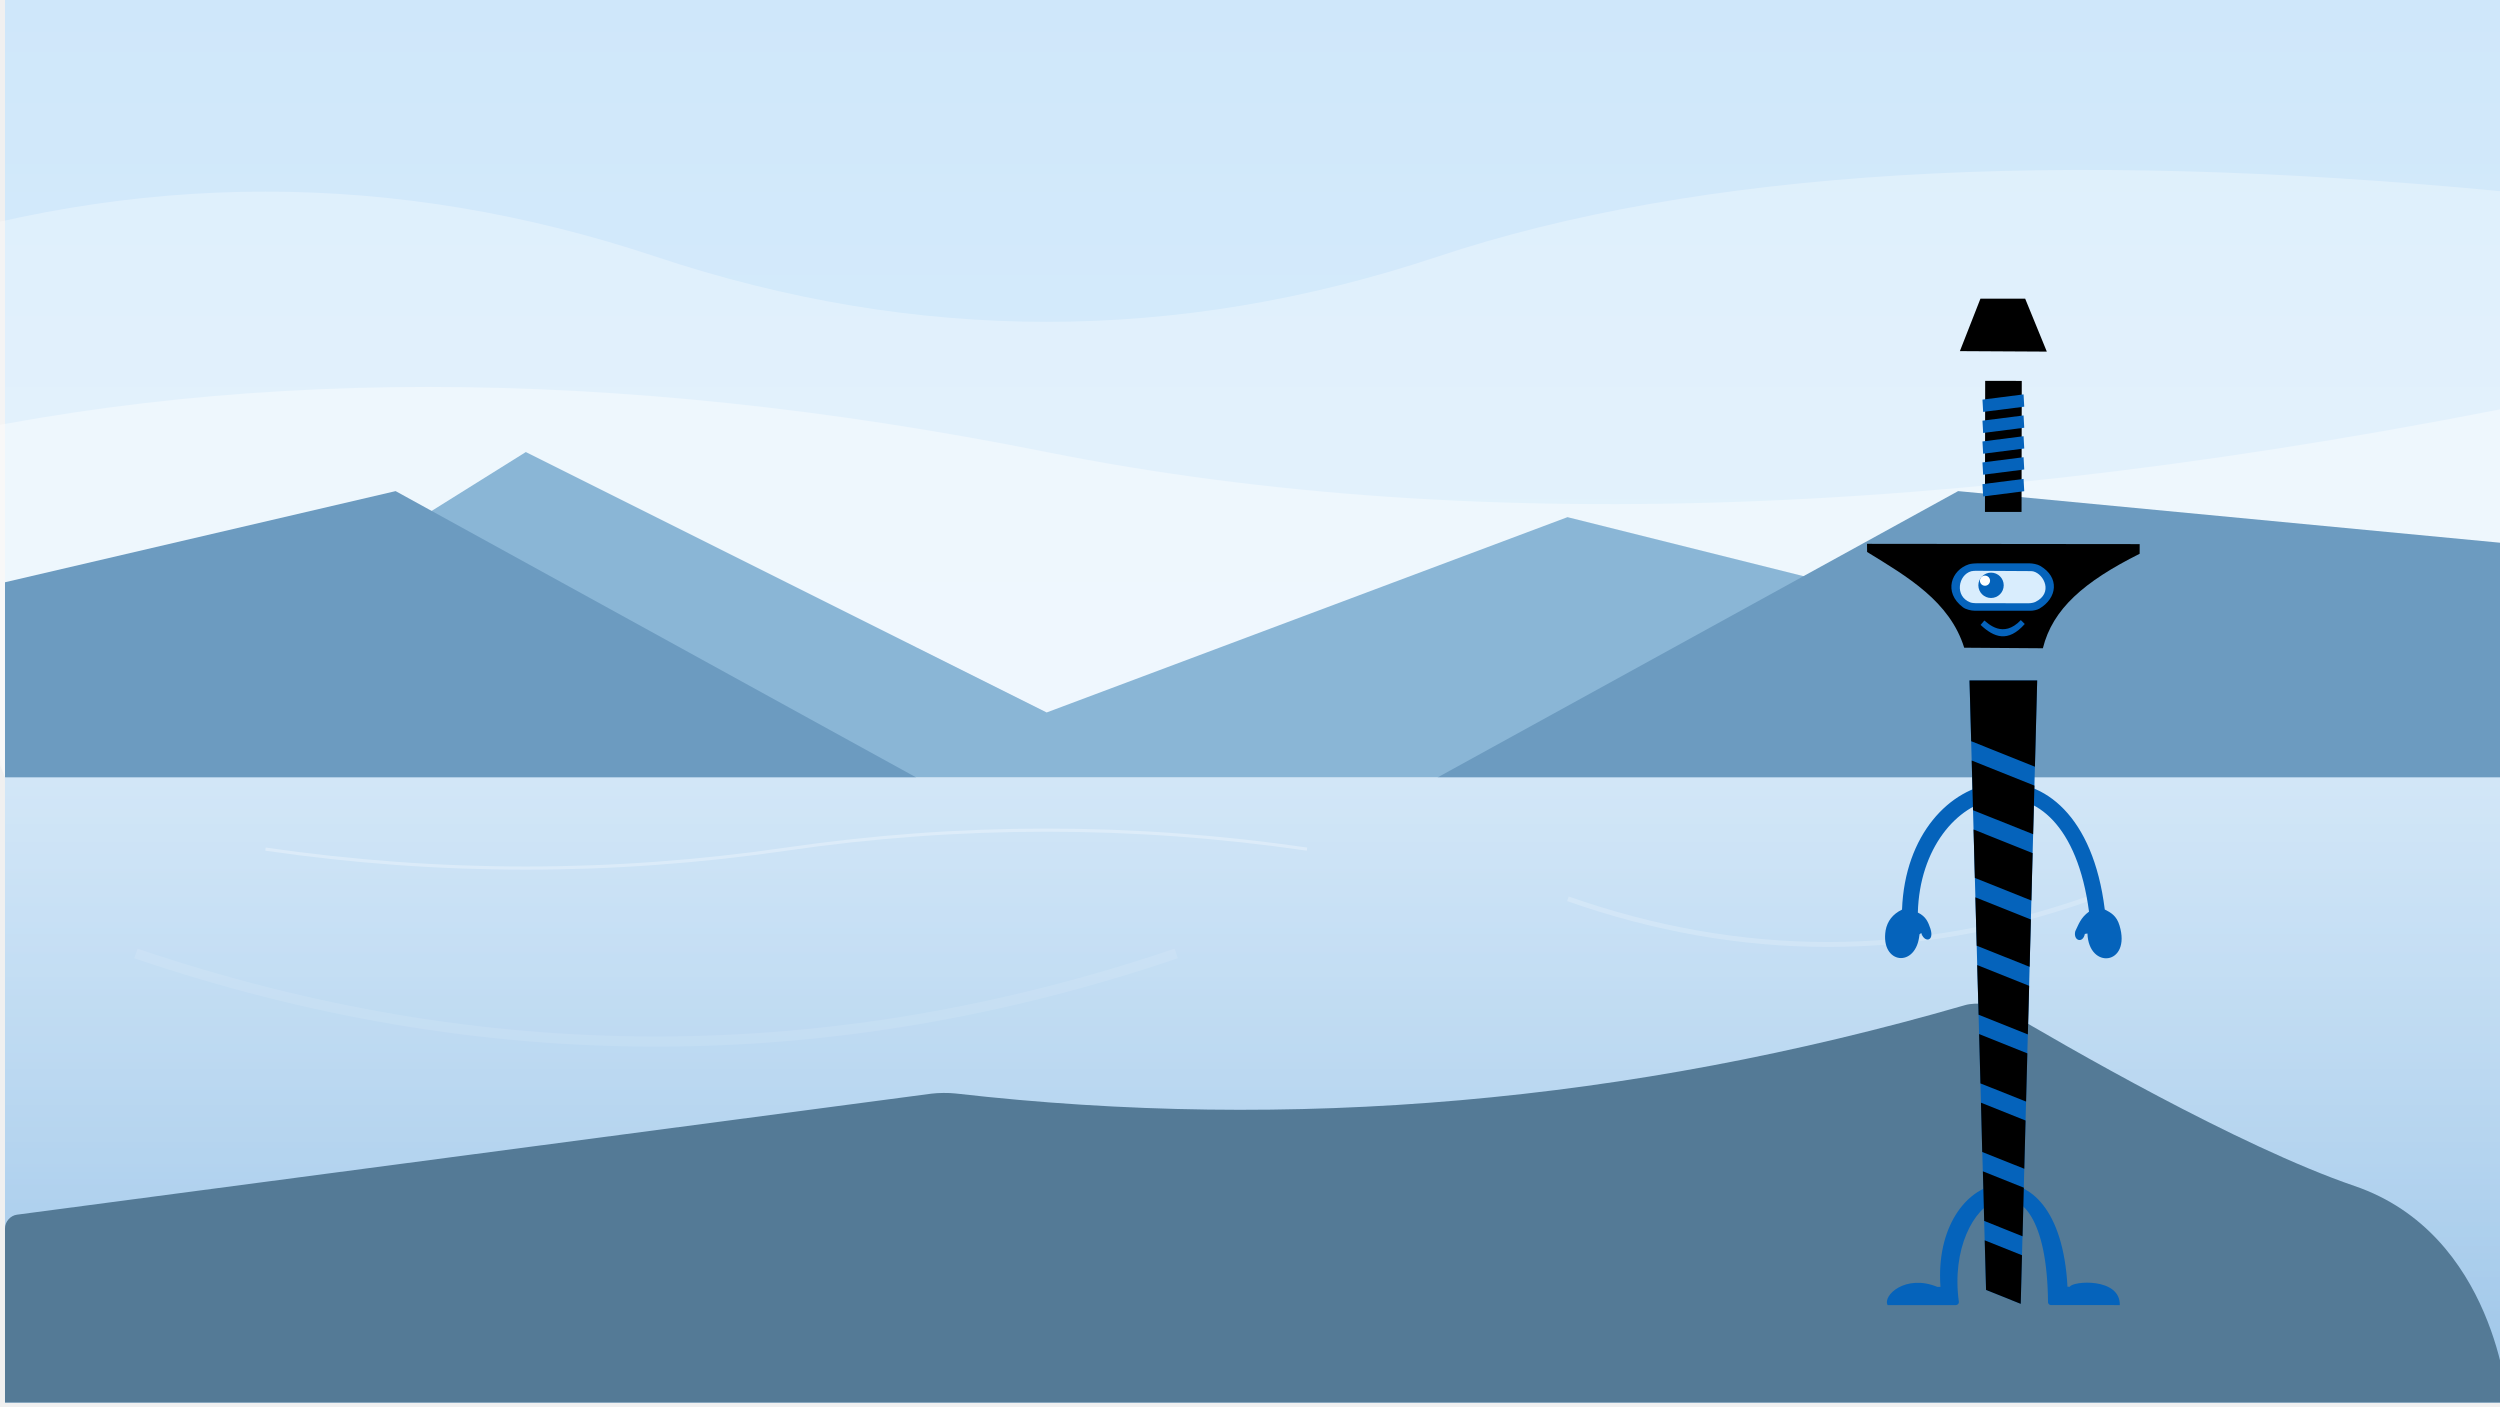
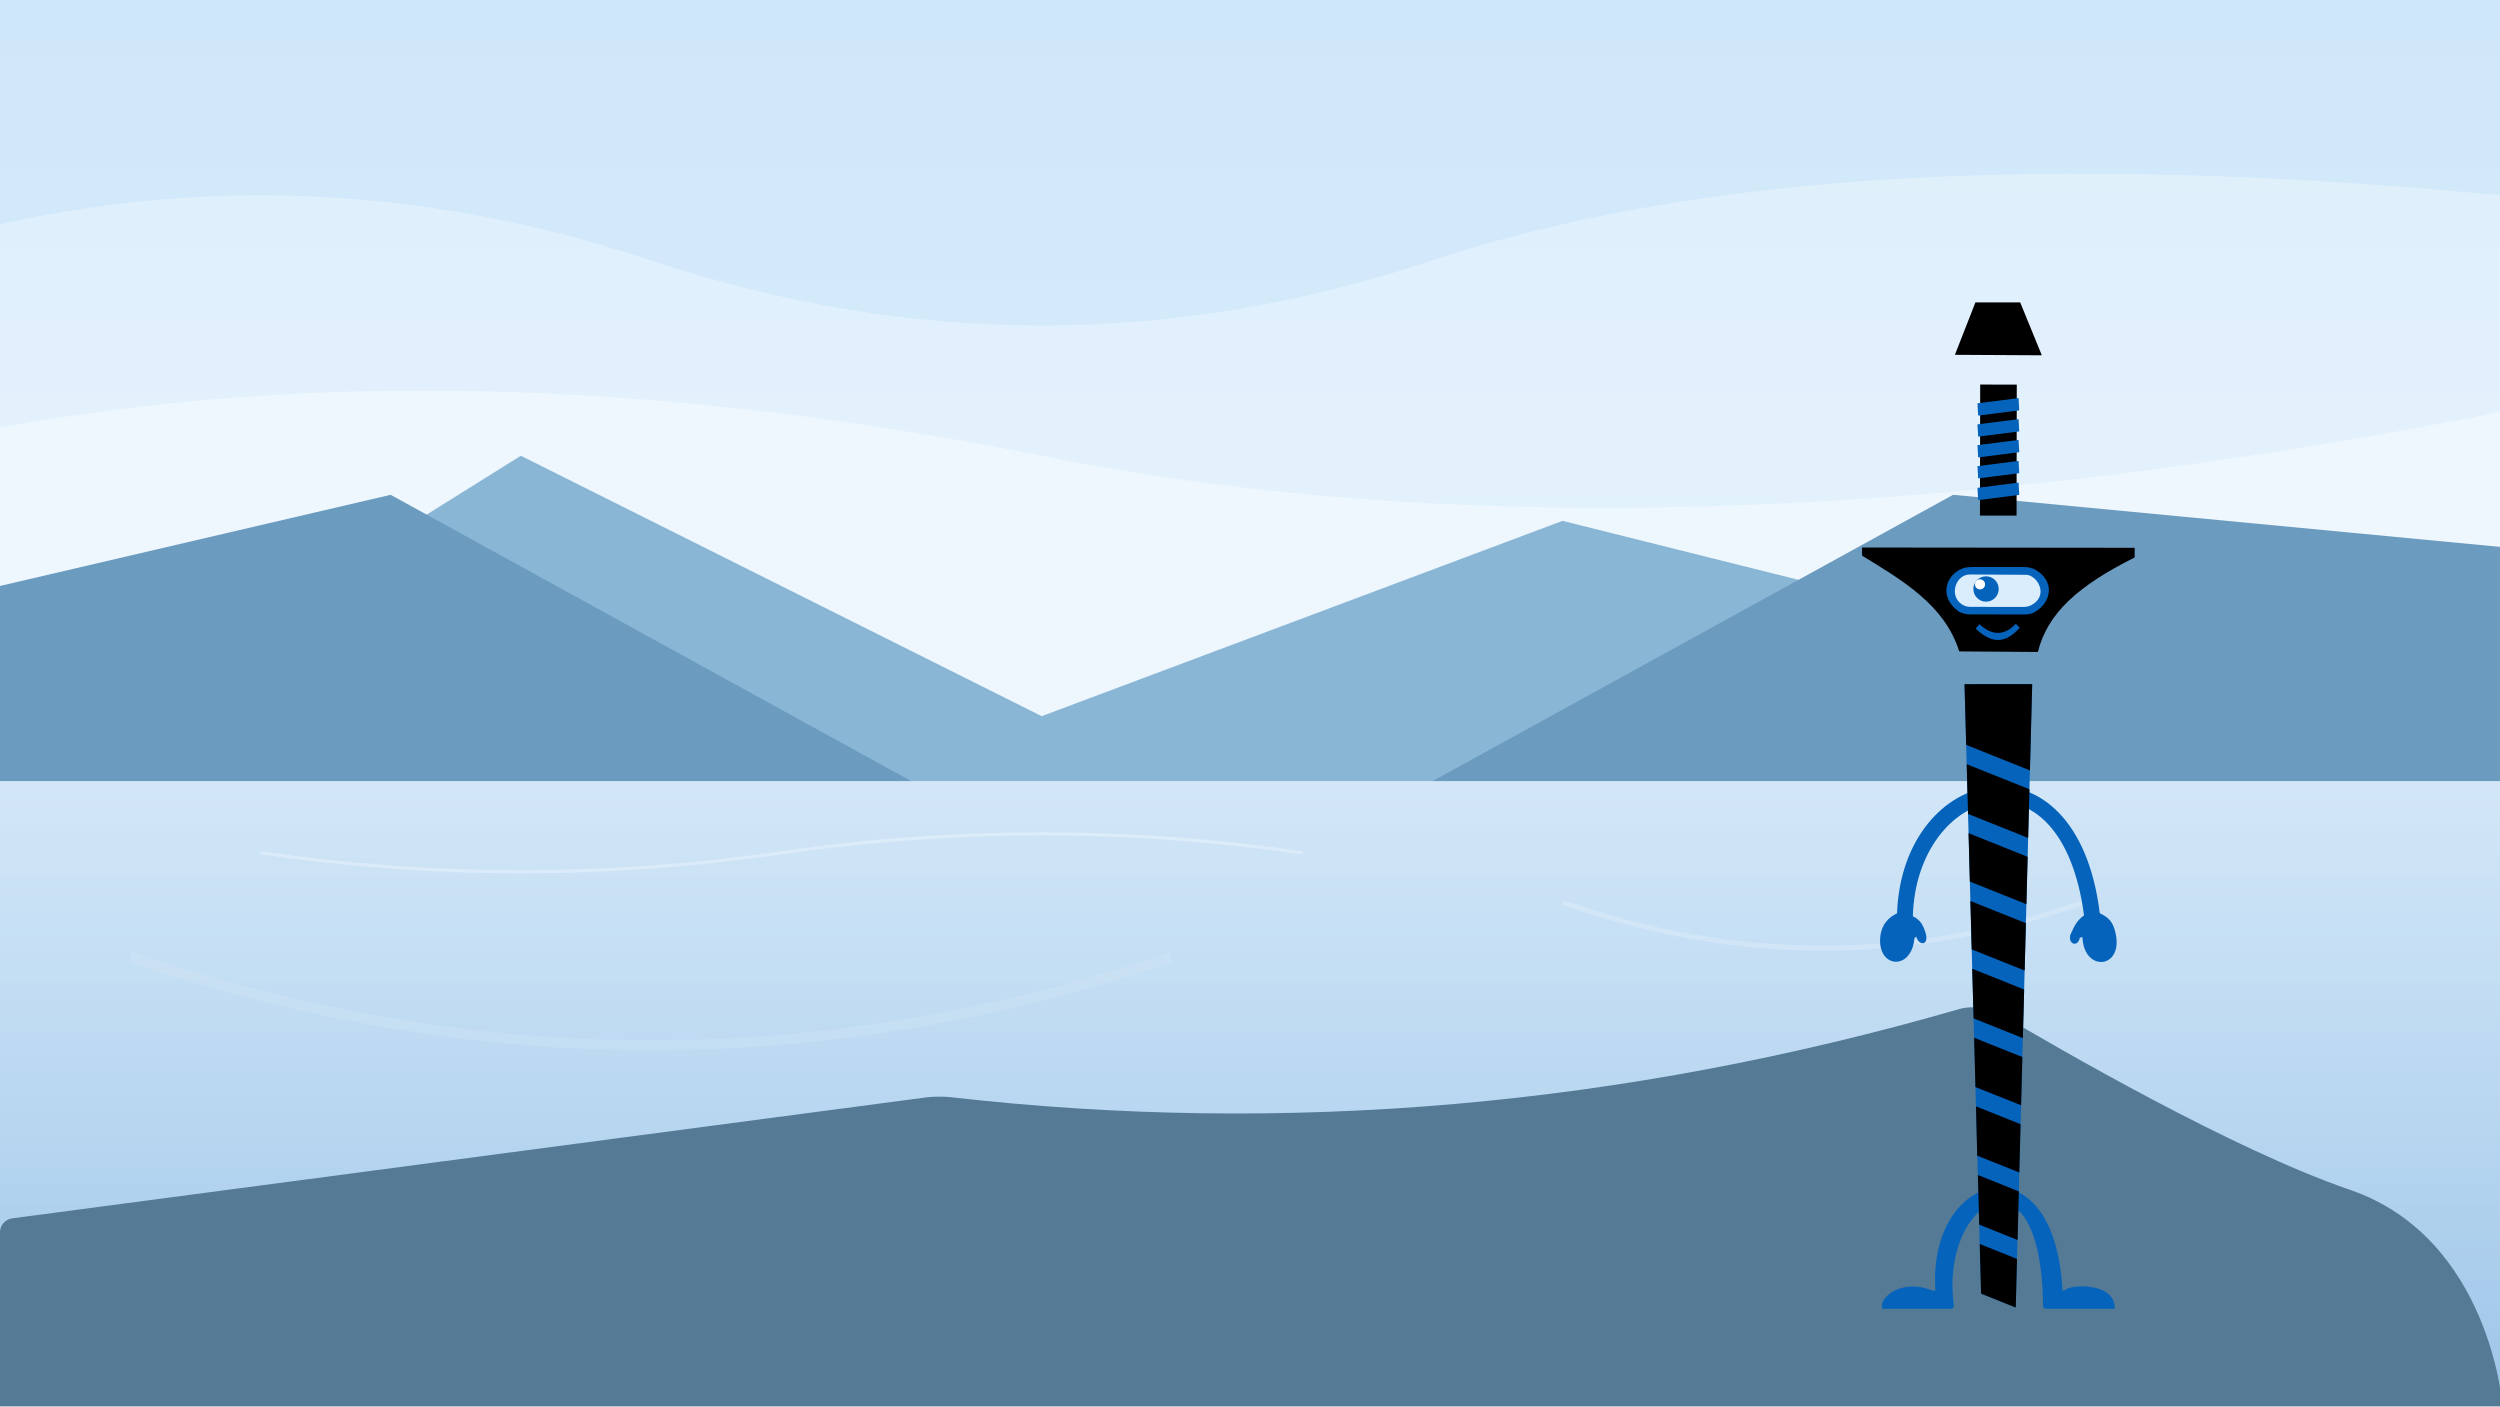
<svg xmlns="http://www.w3.org/2000/svg" width="1920" height="1080" viewBox="0 0 508 285.75" version="1.1" id="svg1" xml:space="preserve">
  <defs id="defs1">
-     <linearGradient id="skyGradient" x1="0" y1="0" x2="0" y2="1073.313" gradientTransform="scale(1.788854,0.559017)" gradientUnits="userSpaceOnUse">
+     <linearGradient id="skyGradient" x1="0" y1="0" x2="0" y2="1073.313" gradientTransform="matrix(1.788854,0,0,0.559017,-3.832765,2.832602)" gradientUnits="userSpaceOnUse">
      <stop offset="0%" style="stop-color:#cfe7fa;stop-opacity:1" id="stop1" />
      <stop offset="100%" style="stop-color:#daeefc;stop-opacity:1" id="stop2" />
    </linearGradient>
-     <linearGradient id="waterGradient" x1="0" y1="1200" x2="0" y2="2160" gradientTransform="scale(2,0.5)" gradientUnits="userSpaceOnUse">
+     <linearGradient id="waterGradient" x1="0" y1="1200" x2="0" y2="2160" gradientTransform="matrix(2,0,0,0.5,-3.832765,2.832602)" gradientUnits="userSpaceOnUse">
      <stop offset="0%" style="stop-color:#b4d6f2;stop-opacity:1" id="stop3" />
      <stop offset="100%" style="stop-color:#9dc5e8;stop-opacity:1" id="stop4" />
    </linearGradient>
-     <linearGradient id="mist" x1="0" y1="1200" x2="0" y2="2160" gradientTransform="scale(2,0.5)" gradientUnits="userSpaceOnUse">
+     <linearGradient id="mist" x1="0" y1="1200" x2="0" y2="2160" gradientTransform="matrix(2,0,0,0.5,-3.832765,2.832602)" gradientUnits="userSpaceOnUse">
      <stop offset="0%" style="stop-color:#ffffff;stop-opacity:0.4" id="stop5" />
      <stop offset="100%" style="stop-color:#ffffff;stop-opacity:0" id="stop6" />
    </linearGradient>
  </defs>
  <g id="layer1" transform="translate(26.45872,75.74964)">
    <g id="g1" transform="matrix(0.2645833,0,0,0.2645833,-25.44444,-76.498)" style="display:inline">
-       <rect x="0" y="0" width="1920" height="600" fill="url(#skyGradient)" id="rect6" style="fill:url(#skyGradient)" />
-       <path d="m -100,200 q 300,-100 600,0 300,100 600,0 300,-100 820,-50 V 600 H 0 Z" fill="#ffffff" fill-opacity="0.3" id="path6" />
-       <path d="m -100,350 q 400,-100 900,0 500,100 1200,-50 V 600 H 0 Z" fill="#ffffff" fill-opacity="0.4" id="path7" />
-       <path d="m 0,600 400,-250 400,200 400,-150 400,100 320,-50 v 150 z" fill="#8ab6d6" id="path8" />
-       <path d="M 0,600 V 450 l 300,-70 400,220 z" fill="#6c9bc0" id="path9" />
-       <path d="M 1920,600 V 420 l -420,-40 -400,220 z" fill="#6c9bc0" id="path10" />
-       <rect x="0" y="600" width="1920" height="480" fill="url(#waterGradient)" id="rect10" style="fill:url(#waterGradient)" />
-       <path d="m 0,600 h 1920 v 480 H 0 Z" fill="url(#mist)" id="path11" style="fill:url(#mist)" />
-       <path d="m 200.065,654.95 q 199.967,29.143 399.935,0 199.967,-29.143 399.935,0" fill="none" stroke="#ffffff" stroke-width="2.414" stroke-opacity="0.3" id="path12" />
-       <path d="m 1200.328,693.114 q 199.672,70.125 399.343,0" fill="none" stroke="#ffffff" stroke-width="3.742" stroke-opacity="0.2" id="path13" />
-       <path d="m 100.536,735.114 q 399.464,135.272 798.928,0" fill="none" stroke="#ffffff" stroke-width="7.797" stroke-opacity="0.1" id="path14" />
-       <path d="m 1922,1080 c 0,0 -9.384,-129.335 -117.494,-166.318 -89.259,-30.534 -223.987,-108.591 -268.257,-134.885 -8.12,-4.823 -22.001,-6.605 -31.074,-3.981 -258.405,74.737 -516.809,97.336 -775.214,67.797 -5.088,-0.582 -13.326,-0.53 -18.403,0.142 C 477.436,873.739 243.314,904.723 9.193,935.707 4.116,936.378 0,941.075 0,946.196 V 1080 Z" fill="#547a96" id="path15" style="stroke-width:1.545" />
-       <g id="g3" transform="matrix(3.864309,0,0,3.864309,1148.309,232.2261)" style="display:inline">
+       <rect x="-3.833" y="2.833" width="1920" height="600" fill="url(#skyGradient)" id="rect6" style="fill:url(#skyGradient)" />
+       <path d="m -103.833,202.833 q 300,-100 600,0 300,100 600,0 300,-100 820,-50 v 450 H -3.833 Z" fill="#ffffff" fill-opacity="0.3" id="path6" />
+       <path d="m -103.833,352.833 q 400,-100 900,0 500,100 1200,-50 v 300 H -3.833 Z" fill="#ffffff" fill-opacity="0.4" id="path7" />
+       <path d="m -3.833,602.833 400,-250 400,200 400,-150 400,100 320,-50 v 150 z" fill="#8ab6d6" id="path8" />
+       <path d="m -3.833,602.833 v -150 l 300,-70 400,220 z" fill="#6c9bc0" id="path9" />
+       <path d="m 1916.167,602.833 v -180 l -420,-40 -400,220 z" fill="#6c9bc0" id="path10" />
+       <rect x="-3.833" y="602.833" width="1920" height="480" fill="url(#waterGradient)" id="rect10" style="fill:url(#waterGradient)" />
+       <path d="M -3.833,602.833 H 1916.167 V 1082.833 H -3.833 Z" fill="url(#mist)" id="path11" style="fill:url(#mist)" />
+       <path d="m 196.233,657.782 q 199.967,29.143 399.935,0 199.967,-29.143 399.935,0" fill="none" stroke="#ffffff" stroke-width="2.414" stroke-opacity="0.3" id="path12" />
+       <path d="m 1196.496,695.947 q 199.672,70.125 399.343,0" fill="none" stroke="#ffffff" stroke-width="3.742" stroke-opacity="0.2" id="path13" />
+       <path d="m 96.703,737.947 q 399.464,135.272 798.928,0" fill="none" stroke="#ffffff" stroke-width="7.797" stroke-opacity="0.1" id="path14" />
+       <path d="m 1922,1080 c 0,0 -9.384,-129.335 -117.494,-166.318 -89.259,-30.534 -223.987,-108.591 -268.257,-134.885 -8.12,-4.823 -22.001,-6.605 -31.074,-3.981 -258.405,74.737 -516.809,97.336 -775.214,67.797 -5.088,-0.582 -13.326,-0.53 -18.403,0.142 C 477.436,873.739 243.314,904.723 9.193,935.707 4.116,936.378 0,941.075 0,946.196 V 1080 Z" fill="#547a96" id="path15" style="stroke-width:1.545" transform="translate(-3.832765,2.832602)" />
+       <g id="g3" transform="matrix(3.864309,0,0,3.864309,1144.476,235.0587)" style="display:inline">
        <path style="display:inline;fill:#0563bb;stroke-width:0.798" d="m 109.524,200.011 c -0.497,0.022 -0.698,-0.445 -0.649,-0.618 -0.29,-33.131 -20.638,-20.907 -17.712,0 -0.006,0.351 -0.217,0.566 -0.591,0.63 l -13.569,-0.004 c -1.046,-1.928 3.585,-6.226 9.878,-3.624 h 0.621 c -1.71,-23.602 23.653,-30.698 25.243,-0.025 l 0.485,-0.012 c 0.503,-1.14 10.04,-1.875 9.913,3.657 z" id="path3" />
        <path style="display:inline;fill:#0563bb;fill-opacity:1;stroke-width:0.75" d="m 93.273,75.876 h 13.453 l -3.275,123.885 -6.894,-2.763 z" id="path16" />
        <path style="display:inline;fill:#0563bb;stroke-width:0.75" d="m 79.863,121.416 c -1.862,0.889 -2.919,2.3 -3.26,4.122 -1.092,6.733 6.127,7.634 6.727,0.795 l 0.353,-0.274 c 0.542,1.911 2.665,1.809 1.822,-0.859 -0.435,-1.235 -0.832,-2.4 -2.499,-3.2 0.677,-25.426 29.435,-34.747 34.02,-0.184 -1.706,1.239 -2.075,2.583 -2.733,3.904 -0.454,1.864 1.497,2.524 1.907,0.527 l 0.514,-0.085 c 0.253,7.266 8.771,6.307 6.368,-1.606 -0.585,-1.95 -1.742,-2.557 -2.926,-3.166 -4.605,-37.25 -39.2,-29.735 -40.293,0.026 z" id="path2" />
        <g id="g2" style="display:inline">
          <path id="path1" style="display:inline;fill:#000000;fill-opacity:1;fill-rule:evenodd;stroke:none;stroke-width:0.362" d="m 93.275,75.877 0.331,12.067 12.671,5.074 0.448,-17.143 z m 12.902,20.893 -12.467,-4.989 0.262,9.88 11.946,4.773 z m -0.362,13.418 -11.735,-4.697 0.258,9.62 11.235,4.5 z m -0.344,13.19 -11.028,-4.405 0.261,9.616 10.52,4.198 z m -0.344,13.185 -10.318,-4.131 0.271,9.874 9.79,3.914 z m -0.36,13.424 -9.583,-3.842 0.262,9.809 9.073,3.611 z m -0.354,13.346 -8.861,-3.548 0.248,9.802 8.362,3.334 z m -0.344,13.352 -8.137,-3.258 0.259,9.86 7.626,3.055 z m -0.363,13.42 -7.411,-2.967 0.271,9.866 6.887,2.758 z M 72.906,48.718 l 54.188,0.056 -0.008,1.92 c -11.037,5.534 -17.29,10.947 -19.232,18.781 L 92.219,69.366 C 89.353,60.131 80.876,55.223 72.921,50.338 72.925,50.32 72.92,49.78 72.906,48.718 Z m 23.482,-32.387 7.272,0.008 -0.044,26.035 -7.273,0.005 c -0.012,-0.07 0.004,-8.753 0.045,-26.048 z M 95.446,-0.002 104.339,8.7815205e-4 108.639,10.516 91.361,10.421 95.446,-0.002 Z" />
          <path id="shape5-2-6-3-2" style="display:inline;fill:#0563bb;fill-opacity:1;fill-rule:evenodd;stroke:none;stroke-width:0.167" d="m 95.984,34.985 -0.135,-2.443 8.167,-1.04 0.135,2.443 z m 0,-4.172 -0.135,-2.443 8.167,-1.04 0.135,2.443 z m -2e-5,-4.128 -0.135,-2.443 8.167,-1.04 0.135,2.443 z m 0,-4.184 -0.135,-2.443 8.167,-1.04 0.135,2.443 z m 2e-5,16.8 -0.135,-2.443 8.167,-1.04 0.135,2.443 z" />
        </g>
        <path id="path5-6" style="display:inline;fill:#d9edfd;fill-opacity:1;stroke-width:0.709" d="m 95.267,52.889 c -0.45,-1.07e-4 -1.18,0.048 -1.609,0.184 -3.268,1.041 -4.879,5.244 -1.113,8.076 0.529,0.398 1.543,0.648 2.206,0.647 3.444,-0.008 7.022,0.001 10.519,0.003 0.475,1.96e-4 1.216,-0.152 1.626,-0.392 3.376,-1.976 3.858,-5.894 0.156,-8.047 -0.5,-0.291 -1.408,-0.468 -1.987,-0.468 z" />
        <path style="display:inline;fill:#0563bb;stroke-width:0.75" d="m 96.224,63.959 -0.745,0.874 c 2.639,2.484 5.453,3.585 8.779,-0.184 l -0.787,-0.773 c -3.546,3.751 -6.549,0.604 -7.247,0.083 z" id="path4" />
        <g id="g18" transform="translate(-2.855469)">
          <circle style="display:inline;fill:#0563bb;fill-opacity:1;stroke-width:0.689" id="path15-9" cx="100.408" cy="56.962" r="2.52" />
          <circle style="display:inline;fill:#ffffff;fill-opacity:1;stroke-width:0.768" id="path14-1" cx="99.206" cy="56.042" r="1.008" />
        </g>
        <path id="path5" style="display:inline;fill:#0563bb;stroke-width:0.75" d="m 93.149,52.789 c -3.457,1.101 -5.162,5.548 -1.178,8.543 0.56,0.421 1.634,0.685 2.334,0.684 3.643,-0.009 7.427,0.001 11.126,0.003 0.502,2.07e-4 1.286,-0.16 1.719,-0.414 3.571,-2.09 4.082,-6.236 0.166,-8.513 -0.529,-0.308 -1.489,-0.495 -2.101,-0.495 l -10.363,-0.003 c -0.476,-1.13e-4 -1.249,0.05 -1.702,0.194 z m 12.803,1.408 c 2.161,0.555 3.985,4.324 0.42,6.064 -0.348,0.17 -0.961,0.271 -1.349,0.27 l -10.533,-0.015 c -0.305,-4.28e-4 -0.795,-0.056 -1.079,-0.166 -3.138,-1.214 -2.386,-5.466 0.21,-6.184 0.279,-0.077 0.751,-0.091 1.041,-0.089 l 10.732,0.065 c 0.155,9.44e-4 0.407,0.016 0.558,0.055 z" />
      </g>
    </g>
  </g>
</svg>
